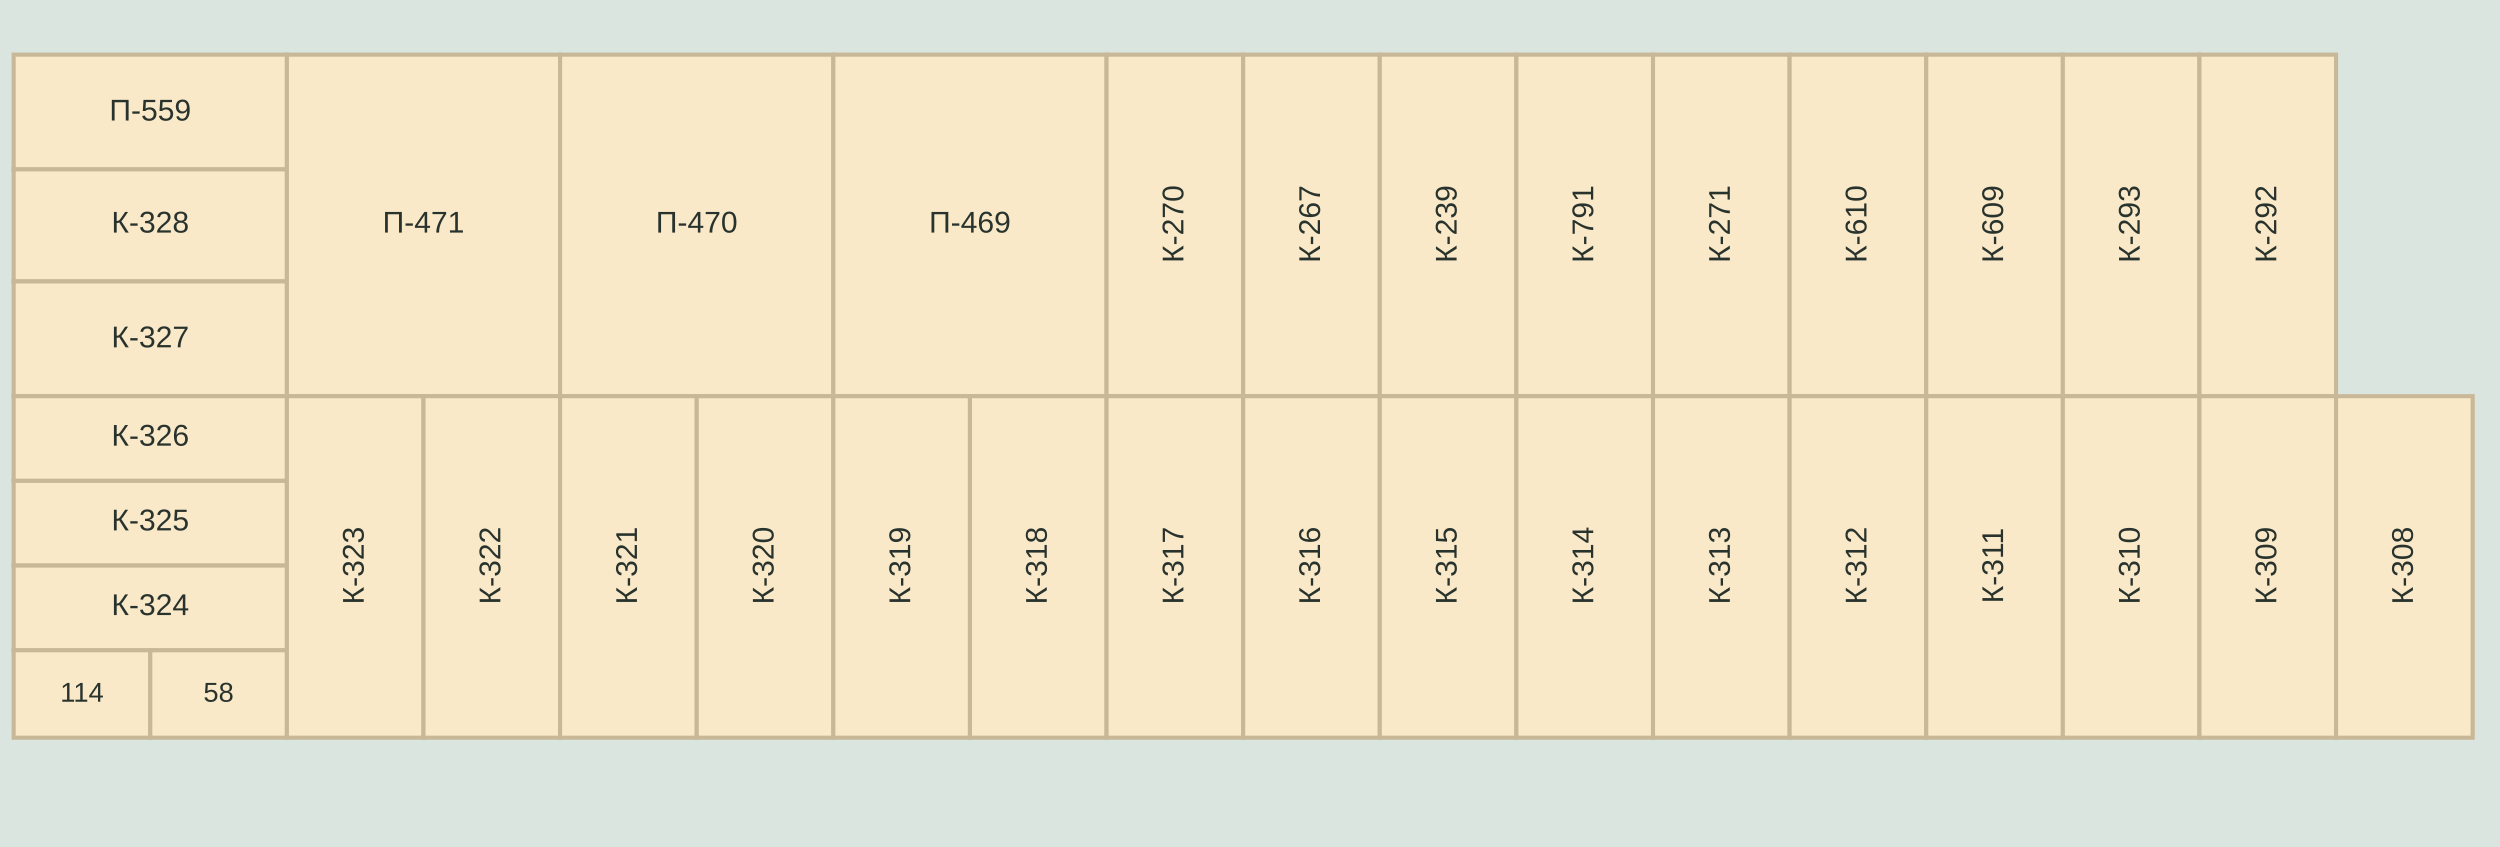
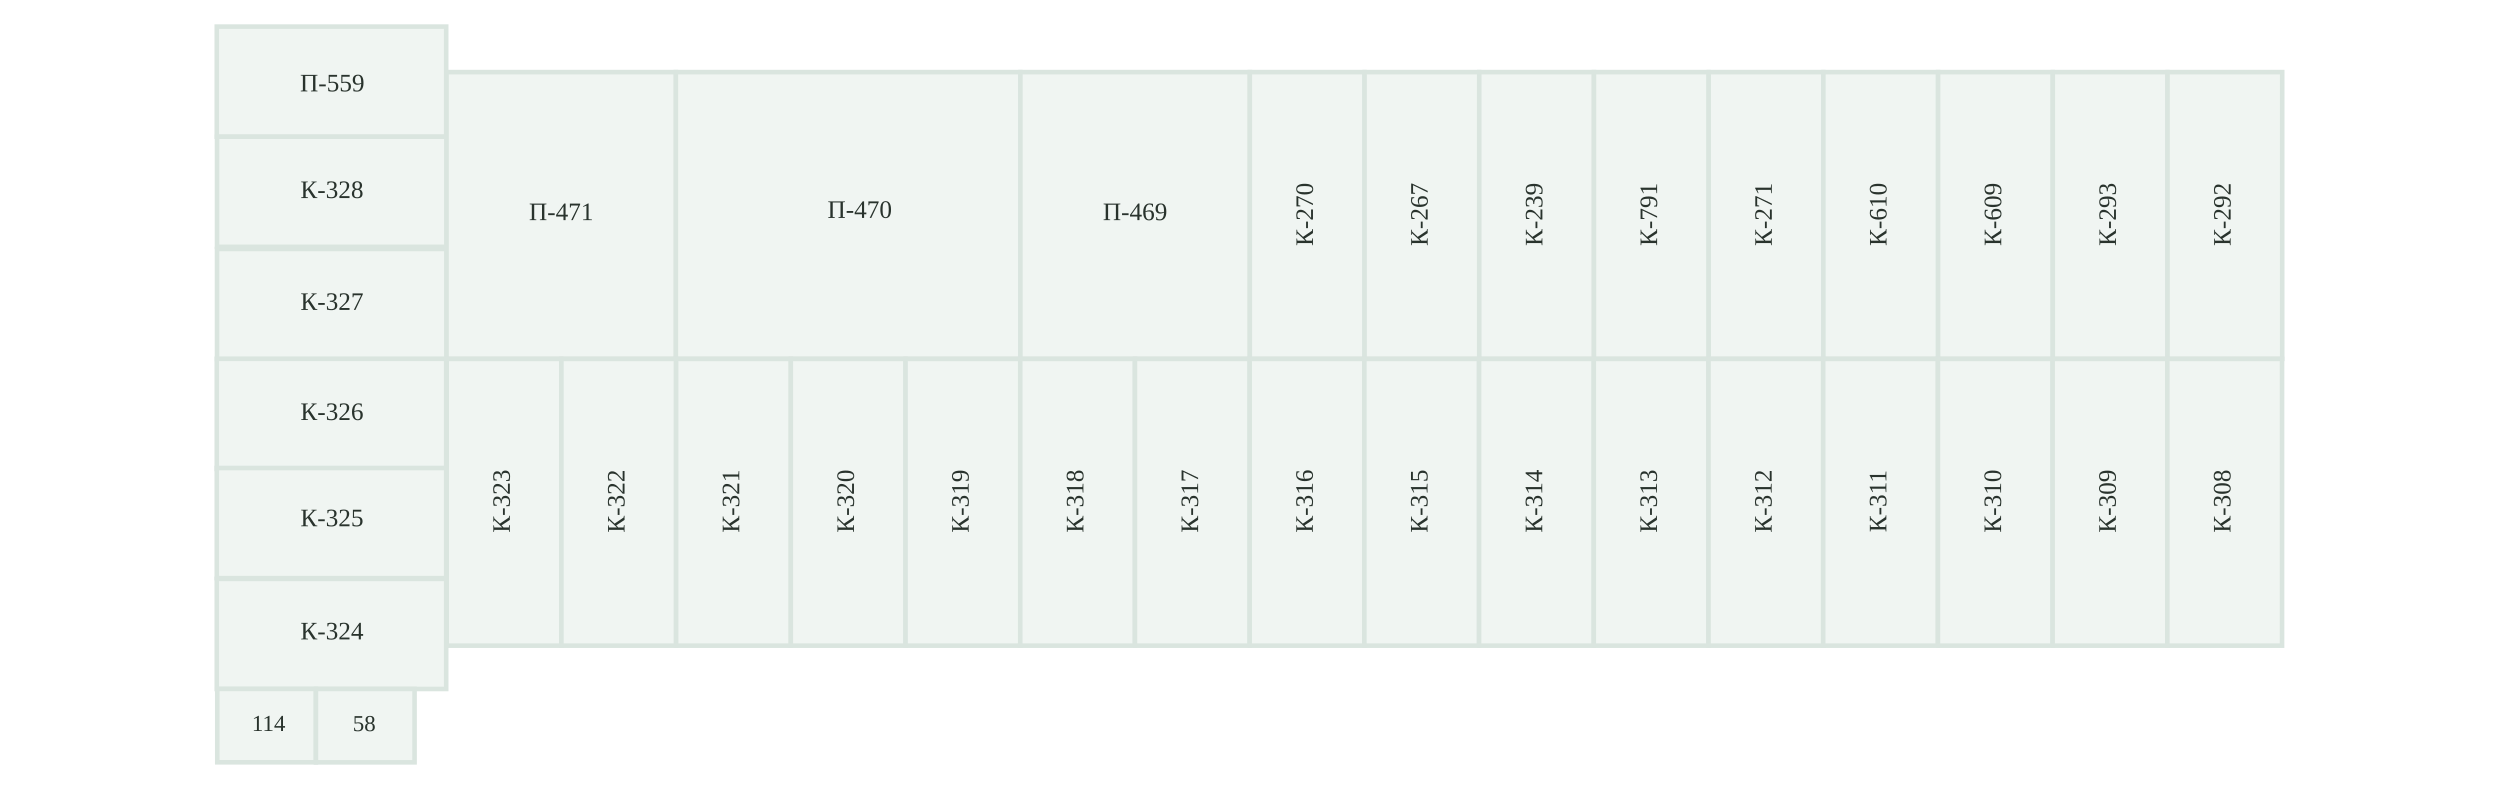
- <svg xmlns="http://www.w3.org/2000/svg" width="915" height="310" viewBox="0 0 915 310" fill="none" font-family="Arial, sans-serif">
-   <rect width="915" height="310" fill="#DAE5DF" />
-   <rect x="5" y="20" width="100" height="42" fill="#FAE9C8" stroke="#c8b898" stroke-width="1.5" />
-   <text x="55" y="41" font-size="11" fill="#29332D" text-anchor="middle" dominant-baseline="middle">П-559</text>
-   <rect x="5" y="62" width="100" height="41" fill="#FAE9C8" stroke="#c8b898" stroke-width="1.5" />
-   <text x="55" y="82" font-size="11" fill="#29332D" text-anchor="middle" dominant-baseline="middle">К-328</text>
-   <rect x="5" y="103" width="100" height="42" fill="#FAE9C8" stroke="#c8b898" stroke-width="1.5" />
-   <text x="55" y="124" font-size="11" fill="#29332D" text-anchor="middle" dominant-baseline="middle">К-327</text>
-   <rect x="105" y="20" width="100" height="125" fill="#FAE9C8" stroke="#c8b898" stroke-width="1.5" />
-   <text x="155" y="82" font-size="11" fill="#29332D" text-anchor="middle" dominant-baseline="middle">П-471</text>
-   <rect x="205" y="20" width="100" height="125" fill="#FAE9C8" stroke="#c8b898" stroke-width="1.5" />
-   <text x="255" y="82" font-size="11" fill="#29332D" text-anchor="middle" dominant-baseline="middle">П-470</text>
-   <rect x="305" y="20" width="100" height="125" fill="#FAE9C8" stroke="#c8b898" stroke-width="1.5" />
-   <text x="355" y="82" font-size="11" fill="#29332D" text-anchor="middle" dominant-baseline="middle">П-469</text>
-   <rect x="405" y="20" width="50" height="125" fill="#FAE9C8" stroke="#c8b898" stroke-width="1.5" />
-   <text x="430" y="82" font-size="11" fill="#29332D" text-anchor="middle" dominant-baseline="middle" transform="rotate(-90 430 82)">К-270</text>
-   <rect x="455" y="20" width="50" height="125" fill="#FAE9C8" stroke="#c8b898" stroke-width="1.5" />
-   <text x="480" y="82" font-size="11" fill="#29332D" text-anchor="middle" dominant-baseline="middle" transform="rotate(-90 480 82)">К-267</text>
-   <rect x="505" y="20" width="50" height="125" fill="#FAE9C8" stroke="#c8b898" stroke-width="1.5" />
-   <text x="530" y="82" font-size="11" fill="#29332D" text-anchor="middle" dominant-baseline="middle" transform="rotate(-90 530 82)">К-239</text>
-   <rect x="555" y="20" width="50" height="125" fill="#FAE9C8" stroke="#c8b898" stroke-width="1.5" />
-   <text x="580" y="82" font-size="11" fill="#29332D" text-anchor="middle" dominant-baseline="middle" transform="rotate(-90 580 82)">К-791</text>
-   <rect x="605" y="20" width="50" height="125" fill="#FAE9C8" stroke="#c8b898" stroke-width="1.5" />
-   <text x="630" y="82" font-size="11" fill="#29332D" text-anchor="middle" dominant-baseline="middle" transform="rotate(-90 630 82)">К-271</text>
-   <rect x="655" y="20" width="50" height="125" fill="#FAE9C8" stroke="#c8b898" stroke-width="1.5" />
-   <text x="680" y="82" font-size="11" fill="#29332D" text-anchor="middle" dominant-baseline="middle" transform="rotate(-90 680 82)">К-610</text>
-   <rect x="705" y="20" width="50" height="125" fill="#FAE9C8" stroke="#c8b898" stroke-width="1.5" />
-   <text x="730" y="82" font-size="11" fill="#29332D" text-anchor="middle" dominant-baseline="middle" transform="rotate(-90 730 82)">К-609</text>
-   <rect x="755" y="20" width="50" height="125" fill="#FAE9C8" stroke="#c8b898" stroke-width="1.5" />
-   <text x="780" y="82" font-size="11" fill="#29332D" text-anchor="middle" dominant-baseline="middle" transform="rotate(-90 780 82)">К-293</text>
-   <rect x="805" y="20" width="50" height="125" fill="#FAE9C8" stroke="#c8b898" stroke-width="1.5" />
-   <text x="830" y="82" font-size="11" fill="#29332D" text-anchor="middle" dominant-baseline="middle" transform="rotate(-90 830 82)">К-292</text>
-   <rect x="5" y="145" width="100" height="31" fill="#FAE9C8" stroke="#c8b898" stroke-width="1.5" />
-   <text x="55" y="160" font-size="11" fill="#29332D" text-anchor="middle" dominant-baseline="middle">К-326</text>
-   <rect x="5" y="176" width="100" height="31" fill="#FAE9C8" stroke="#c8b898" stroke-width="1.5" />
-   <text x="55" y="191" font-size="11" fill="#29332D" text-anchor="middle" dominant-baseline="middle">К-325</text>
-   <rect x="5" y="207" width="100" height="31" fill="#FAE9C8" stroke="#c8b898" stroke-width="1.5" />
-   <text x="55" y="222" font-size="11" fill="#29332D" text-anchor="middle" dominant-baseline="middle">К-324</text>
-   <rect x="5" y="238" width="50" height="32" fill="#FAE9C8" stroke="#c8b898" stroke-width="1.5" />
-   <text x="30" y="254" font-size="10" fill="#29332D" text-anchor="middle" dominant-baseline="middle">114</text>
-   <rect x="55" y="238" width="50" height="32" fill="#FAE9C8" stroke="#c8b898" stroke-width="1.5" />
-   <text x="80" y="254" font-size="10" fill="#29332D" text-anchor="middle" dominant-baseline="middle">58</text>
-   <rect x="105" y="145" width="50" height="125" fill="#FAE9C8" stroke="#c8b898" stroke-width="1.5" />
-   <text x="130" y="207" font-size="11" fill="#29332D" text-anchor="middle" dominant-baseline="middle" transform="rotate(-90 130 207)">К-323</text>
-   <rect x="155" y="145" width="50" height="125" fill="#FAE9C8" stroke="#c8b898" stroke-width="1.5" />
-   <text x="180" y="207" font-size="11" fill="#29332D" text-anchor="middle" dominant-baseline="middle" transform="rotate(-90 180 207)">К-322</text>
-   <rect x="205" y="145" width="50" height="125" fill="#FAE9C8" stroke="#c8b898" stroke-width="1.5" />
-   <text x="230" y="207" font-size="11" fill="#29332D" text-anchor="middle" dominant-baseline="middle" transform="rotate(-90 230 207)">К-321</text>
-   <rect x="255" y="145" width="50" height="125" fill="#FAE9C8" stroke="#c8b898" stroke-width="1.5" />
-   <text x="280" y="207" font-size="11" fill="#29332D" text-anchor="middle" dominant-baseline="middle" transform="rotate(-90 280 207)">К-320</text>
-   <rect x="305" y="145" width="50" height="125" fill="#FAE9C8" stroke="#c8b898" stroke-width="1.5" />
-   <text x="330" y="207" font-size="11" fill="#29332D" text-anchor="middle" dominant-baseline="middle" transform="rotate(-90 330 207)">К-319</text>
-   <rect x="355" y="145" width="50" height="125" fill="#FAE9C8" stroke="#c8b898" stroke-width="1.5" />
-   <text x="380" y="207" font-size="11" fill="#29332D" text-anchor="middle" dominant-baseline="middle" transform="rotate(-90 380 207)">К-318</text>
-   <rect x="405" y="145" width="50" height="125" fill="#FAE9C8" stroke="#c8b898" stroke-width="1.5" />
-   <text x="430" y="207" font-size="11" fill="#29332D" text-anchor="middle" dominant-baseline="middle" transform="rotate(-90 430 207)">К-317</text>
-   <rect x="455" y="145" width="50" height="125" fill="#FAE9C8" stroke="#c8b898" stroke-width="1.5" />
-   <text x="480" y="207" font-size="11" fill="#29332D" text-anchor="middle" dominant-baseline="middle" transform="rotate(-90 480 207)">К-316</text>
-   <rect x="505" y="145" width="50" height="125" fill="#FAE9C8" stroke="#c8b898" stroke-width="1.5" />
-   <text x="530" y="207" font-size="11" fill="#29332D" text-anchor="middle" dominant-baseline="middle" transform="rotate(-90 530 207)">К-315</text>
-   <rect x="555" y="145" width="50" height="125" fill="#FAE9C8" stroke="#c8b898" stroke-width="1.5" />
-   <text x="580" y="207" font-size="11" fill="#29332D" text-anchor="middle" dominant-baseline="middle" transform="rotate(-90 580 207)">К-314</text>
-   <rect x="605" y="145" width="50" height="125" fill="#FAE9C8" stroke="#c8b898" stroke-width="1.5" />
-   <text x="630" y="207" font-size="11" fill="#29332D" text-anchor="middle" dominant-baseline="middle" transform="rotate(-90 630 207)">К-313</text>
-   <rect x="655" y="145" width="50" height="125" fill="#FAE9C8" stroke="#c8b898" stroke-width="1.5" />
-   <text x="680" y="207" font-size="11" fill="#29332D" text-anchor="middle" dominant-baseline="middle" transform="rotate(-90 680 207)">К-312</text>
-   <rect x="705" y="145" width="50" height="125" fill="#FAE9C8" stroke="#c8b898" stroke-width="1.5" />
-   <text x="730" y="207" font-size="11" fill="#29332D" text-anchor="middle" dominant-baseline="middle" transform="rotate(-90 730 207)">К-311</text>
-   <rect x="755" y="145" width="50" height="125" fill="#FAE9C8" stroke="#c8b898" stroke-width="1.5" />
-   <text x="780" y="207" font-size="11" fill="#29332D" text-anchor="middle" dominant-baseline="middle" transform="rotate(-90 780 207)">К-310</text>
-   <rect x="805" y="145" width="50" height="125" fill="#FAE9C8" stroke="#c8b898" stroke-width="1.5" />
-   <text x="830" y="207" font-size="11" fill="#29332D" text-anchor="middle" dominant-baseline="middle" transform="rotate(-90 830 207)">К-309</text>
-   <rect x="855" y="145" width="50" height="125" fill="#FAE9C8" stroke="#c8b898" stroke-width="1.5" />
-   <text x="880" y="207" font-size="11" fill="#29332D" text-anchor="middle" dominant-baseline="middle" transform="rotate(-90 880 207)">К-308</text>
+ <svg xmlns="http://www.w3.org/2000/svg" viewBox="-289.706 240.407 1089.706 343.332">
+   <rect x="-195.22" y="252" width="100" height="48" fill="rgb(240,245,242)" stroke="#DAE5DF" stroke-width="2" />
+   <text x="-144.87" y="277.707" font-size="11" fill="#29332D" text-anchor="middle" dominant-baseline="middle">П-559</text>
+   <rect x="-195.11" y="300" width="100" height="48" fill="rgb(240,245,242)" stroke="#DAE5DF" stroke-width="2" />
+   <text x="-145" y="324.2" font-size="11" fill="#29332D" text-anchor="middle" dominant-baseline="middle">К-328</text>
+   <rect x="-195.11" y="348.92" width="100" height="48" fill="rgb(240,245,242)" stroke="#DAE5DF" stroke-width="2" />
+   <text x="-145" y="372.966" font-size="11" fill="#29332D" text-anchor="middle" dominant-baseline="middle">К-327</text>
+   <rect x="-95.079" y="271.841" width="100" height="125" fill="rgb(240,245,242)" stroke="#DAE5DF" stroke-width="2" />
+   <text x="-45.079" y="333.841" font-size="11" fill="#29332D" text-anchor="middle" dominant-baseline="middle">П-471</text>
+   <rect x="4.898" y="271.841" width="150.173" height="125" fill="rgb(240,245,242)" stroke="#DAE5DF" stroke-width="2" />
+   <text x="85.041" y="332.87" font-size="11" fill="#29332D" text-anchor="middle" dominant-baseline="middle">П-470</text>
+   <rect x="155.071" y="271.841" width="100" height="125" fill="rgb(240,245,242)" stroke="#DAE5DF" stroke-width="2" />
+   <text x="205.071" y="333.841" font-size="11" fill="#29332D" text-anchor="middle" dominant-baseline="middle">П-469</text>
+   <rect x="255.071" y="271.841" width="50" height="125" fill="rgb(240,245,242)" stroke="#DAE5DF" stroke-width="2" />
+   <text x="430" y="82" font-size="11" fill="#29332D" text-anchor="middle" dominant-baseline="middle" transform="matrix(0, -1, 1, 0, 198.071, 763.8408)">К-270</text>
+   <rect x="305.071" y="271.841" width="50" height="125" fill="rgb(240,245,242)" stroke="#DAE5DF" stroke-width="2" />
+   <text x="480" y="82" font-size="11" fill="#29332D" text-anchor="middle" dominant-baseline="middle" transform="matrix(0, -1, 1, 0, 248.071, 813.8408)">К-267</text>
+   <rect x="355.071" y="271.841" width="50" height="125" fill="rgb(240,245,242)" stroke="#DAE5DF" stroke-width="2" />
+   <text x="530" y="82" font-size="11" fill="#29332D" text-anchor="middle" dominant-baseline="middle" transform="matrix(0, -1, 1, 0, 298.071, 863.8408)">К-239</text>
+   <rect x="405.071" y="271.841" width="50" height="125" fill="rgb(240,245,242)" stroke="#DAE5DF" stroke-width="2" />
+   <text x="580" y="82" font-size="11" fill="#29332D" text-anchor="middle" dominant-baseline="middle" transform="matrix(0, -1, 1, 0, 348.071, 913.8408)">К-791</text>
+   <rect x="455.071" y="271.841" width="50" height="125" fill="rgb(240,245,242)" stroke="#DAE5DF" stroke-width="2" />
+   <text x="630" y="82" font-size="11" fill="#29332D" text-anchor="middle" dominant-baseline="middle" transform="matrix(0, -1, 1, 0, 398.071, 963.8408)">К-271</text>
+   <rect x="505.071" y="271.841" width="50" height="125" fill="rgb(240,245,242)" stroke="#DAE5DF" stroke-width="2" />
+   <text x="680" y="82" font-size="11" fill="#29332D" text-anchor="middle" dominant-baseline="middle" transform="matrix(0, -1, 1, 0, 448.071, 1013.841)">К-610</text>
+   <rect x="555.071" y="271.841" width="50" height="125" fill="rgb(240,245,242)" stroke="#DAE5DF" stroke-width="2" />
+   <text x="730" y="82" font-size="11" fill="#29332D" text-anchor="middle" dominant-baseline="middle" transform="matrix(0, -1, 1, 0, 498.071, 1063.841)">К-609</text>
+   <rect x="605.071" y="271.841" width="50" height="125" fill="rgb(240,245,242)" stroke="#DAE5DF" stroke-width="2" />
+   <text x="780" y="82" font-size="11" fill="#29332D" text-anchor="middle" dominant-baseline="middle" transform="matrix(0, -1, 1, 0, 548.071, 1113.841)">К-293</text>
+   <rect x="655.071" y="271.841" width="50" height="125" fill="rgb(240,245,242)" stroke="#DAE5DF" stroke-width="2" />
+   <text x="830" y="82" font-size="11" fill="#29332D" text-anchor="middle" dominant-baseline="middle" transform="matrix(0, -1, 1, 0, 598.071, 1163.841)">К-292</text>
+   <rect x="-195.22" y="396.812" width="100" height="48" fill="rgb(240,245,242)" stroke="#DAE5DF" stroke-width="2" />
+   <text x="-145" y="420.963" font-size="11" fill="#29332D" text-anchor="middle" dominant-baseline="middle">К-326</text>
+   <rect x="-195.22" y="444.402" width="100" height="48" fill="rgb(240,245,242)" stroke="#DAE5DF" stroke-width="2" />
+   <text x="-145" y="467.263" font-size="11" fill="#29332D" text-anchor="middle" dominant-baseline="middle">К-325</text>
+   <rect x="-195.22" y="492.72" width="100" height="48" fill="rgb(240,245,242)" stroke="#DAE5DF" stroke-width="2" />
+   <text x="-145" y="516.595" font-size="11" fill="#29332D" text-anchor="middle" dominant-baseline="middle">К-324</text>
+   <rect x="-195" y="540.684" width="43" height="32" fill="rgb(240,245,242)" stroke="#DAE5DF" stroke-width="2" />
+   <text x="-172.62" y="556.737" font-size="10" fill="#29332D" text-anchor="middle" dominant-baseline="middle">114</text>
+   <rect x="-152" y="540.7" width="43" height="32" fill="rgb(240,245,242)" stroke="#DAE5DF" stroke-width="2" />
+   <text x="-130.95" y="556.797" font-size="10" fill="#29332D" text-anchor="middle" dominant-baseline="middle">58</text>
+   <rect x="-95" y="396.841" width="50" height="125" fill="rgb(240,245,242)" stroke="#DAE5DF" stroke-width="2" />
+   <text x="130" y="207" font-size="11" fill="#29332D" text-anchor="middle" dominant-baseline="middle" transform="matrix(0, -1, 1, 0, -276.9995, 588.8408)">К-323</text>
+   <rect x="-45" y="396.841" width="50" height="125" fill="rgb(240,245,242)" stroke="#DAE5DF" stroke-width="2" />
+   <text x="180" y="207" font-size="11" fill="#29332D" text-anchor="middle" dominant-baseline="middle" transform="matrix(0, -1, 1, 0, -226.9996, 638.8408)">К-322</text>
+   <rect x="5" y="396.841" width="50" height="125" fill="rgb(240,245,242)" stroke="#DAE5DF" stroke-width="2" />
+   <text x="230" y="207" font-size="11" fill="#29332D" text-anchor="middle" dominant-baseline="middle" transform="matrix(0, -1, 1, 0, -176.9996, 688.8408)">К-321</text>
+   <rect x="55" y="396.841" width="50" height="125" fill="rgb(240,245,242)" stroke="#DAE5DF" stroke-width="2" />
+   <text x="280" y="207" font-size="11" fill="#29332D" text-anchor="middle" dominant-baseline="middle" transform="matrix(0, -1, 1, 0, -126.9995, 738.8408)">К-320</text>
+   <rect x="105" y="396.841" width="50" height="125" fill="rgb(240,245,242)" stroke="#DAE5DF" stroke-width="2" />
+   <text x="330" y="207" font-size="11" fill="#29332D" text-anchor="middle" dominant-baseline="middle" transform="matrix(0, -1, 1, 0, -76.99955, 788.8408)">К-319</text>
+   <rect x="155" y="396.841" width="50" height="125" fill="rgb(240,245,242)" stroke="#DAE5DF" stroke-width="2" />
+   <text x="380" y="207" font-size="11" fill="#29332D" text-anchor="middle" dominant-baseline="middle" transform="matrix(0, -1, 1, 0, -26.99956, 838.8408)">К-318</text>
+   <rect x="205" y="396.841" width="50" height="125" fill="rgb(240,245,242)" stroke="#DAE5DF" stroke-width="2" />
+   <text x="430" y="207" font-size="11" fill="#29332D" text-anchor="middle" dominant-baseline="middle" transform="matrix(0, -1, 1, 0, 23.00044, 888.8408)">К-317</text>
+   <rect x="255" y="396.841" width="50" height="125" fill="rgb(240,245,242)" stroke="#DAE5DF" stroke-width="2" />
+   <text x="480" y="207" font-size="11" fill="#29332D" text-anchor="middle" dominant-baseline="middle" transform="matrix(0, -1, 1, 0, 73.00043, 938.8408)">К-316</text>
+   <rect x="305" y="396.841" width="50" height="125" fill="rgb(240,245,242)" stroke="#DAE5DF" stroke-width="2" />
+   <text x="530" y="207" font-size="11" fill="#29332D" text-anchor="middle" dominant-baseline="middle" transform="matrix(0, -1, 1, 0, 123.0004, 988.8408)">К-315</text>
+   <rect x="355" y="396.841" width="50" height="125" fill="rgb(240,245,242)" stroke="#DAE5DF" stroke-width="2" />
+   <text x="580" y="207" font-size="11" fill="#29332D" text-anchor="middle" dominant-baseline="middle" transform="matrix(0, -1, 1, 0, 173.0004, 1038.841)">К-314</text>
+   <rect x="405" y="396.841" width="50" height="125" fill="rgb(240,245,242)" stroke="#DAE5DF" stroke-width="2" />
+   <text x="630" y="207" font-size="11" fill="#29332D" text-anchor="middle" dominant-baseline="middle" transform="matrix(0, -1, 1, 0, 223.0004, 1088.841)">К-313</text>
+   <rect x="455" y="396.841" width="50" height="125" fill="rgb(240,245,242)" stroke="#DAE5DF" stroke-width="2" />
+   <text x="680" y="207" font-size="11" fill="#29332D" text-anchor="middle" dominant-baseline="middle" transform="matrix(0, -1, 1, 0, 273.0005, 1138.841)">К-312</text>
+   <rect x="505" y="396.841" width="50" height="125" fill="rgb(240,245,242)" stroke="#DAE5DF" stroke-width="2" />
+   <text x="730" y="207" font-size="11" fill="#29332D" text-anchor="middle" dominant-baseline="middle" transform="matrix(0, -1, 1, 0, 323.0005, 1188.841)">К-311</text>
+   <rect x="555" y="396.841" width="50" height="125" fill="rgb(240,245,242)" stroke="#DAE5DF" stroke-width="2" />
+   <text x="780" y="207" font-size="11" fill="#29332D" text-anchor="middle" dominant-baseline="middle" transform="matrix(0, -1, 1, 0, 373.0005, 1238.841)">К-310</text>
+   <rect x="605" y="396.841" width="50" height="125" fill="rgb(240,245,242)" stroke="#DAE5DF" stroke-width="2" />
+   <text x="830" y="207" font-size="11" fill="#29332D" text-anchor="middle" dominant-baseline="middle" transform="matrix(0, -1, 1, 0, 423.0005, 1288.841)">К-309</text>
+   <rect x="655" y="396.841" width="50" height="125" fill="rgb(240,245,242)" stroke="#DAE5DF" stroke-width="2" />
+   <text x="880" y="207" font-size="11" fill="#29332D" text-anchor="middle" dominant-baseline="middle" transform="matrix(0, -1, 1, 0, 473.0005, 1338.841)">К-308</text>
</svg>
